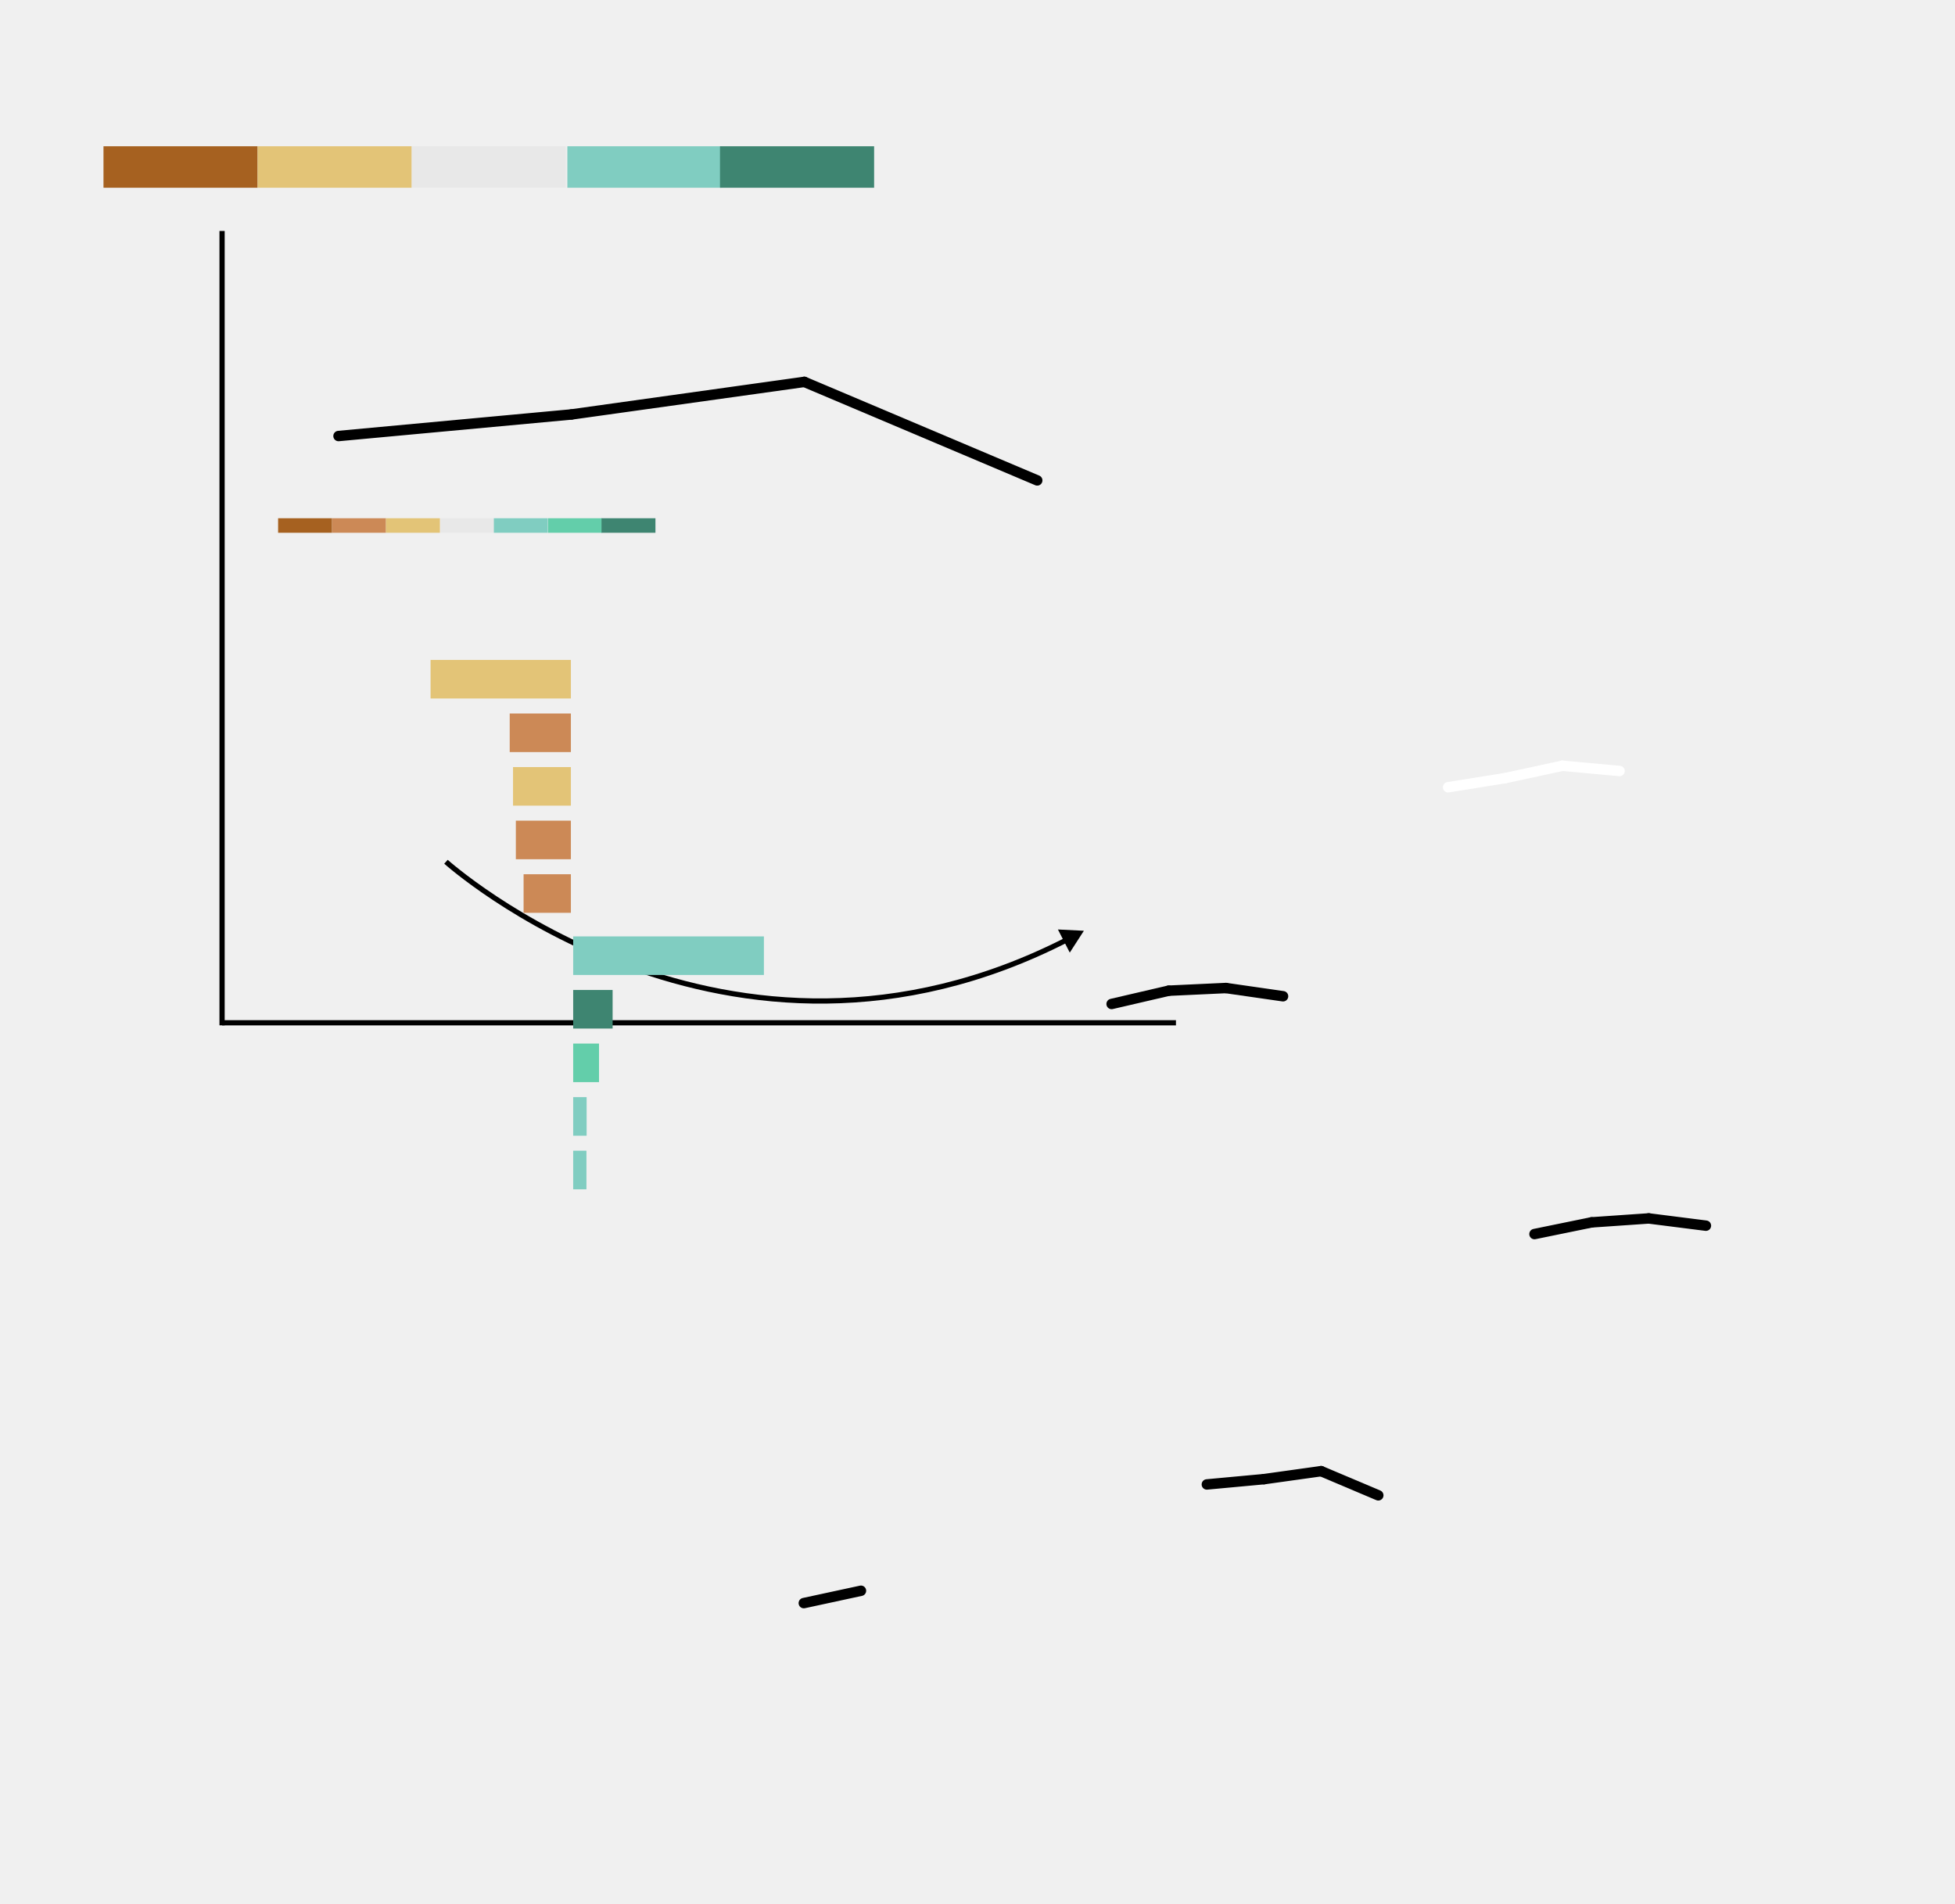
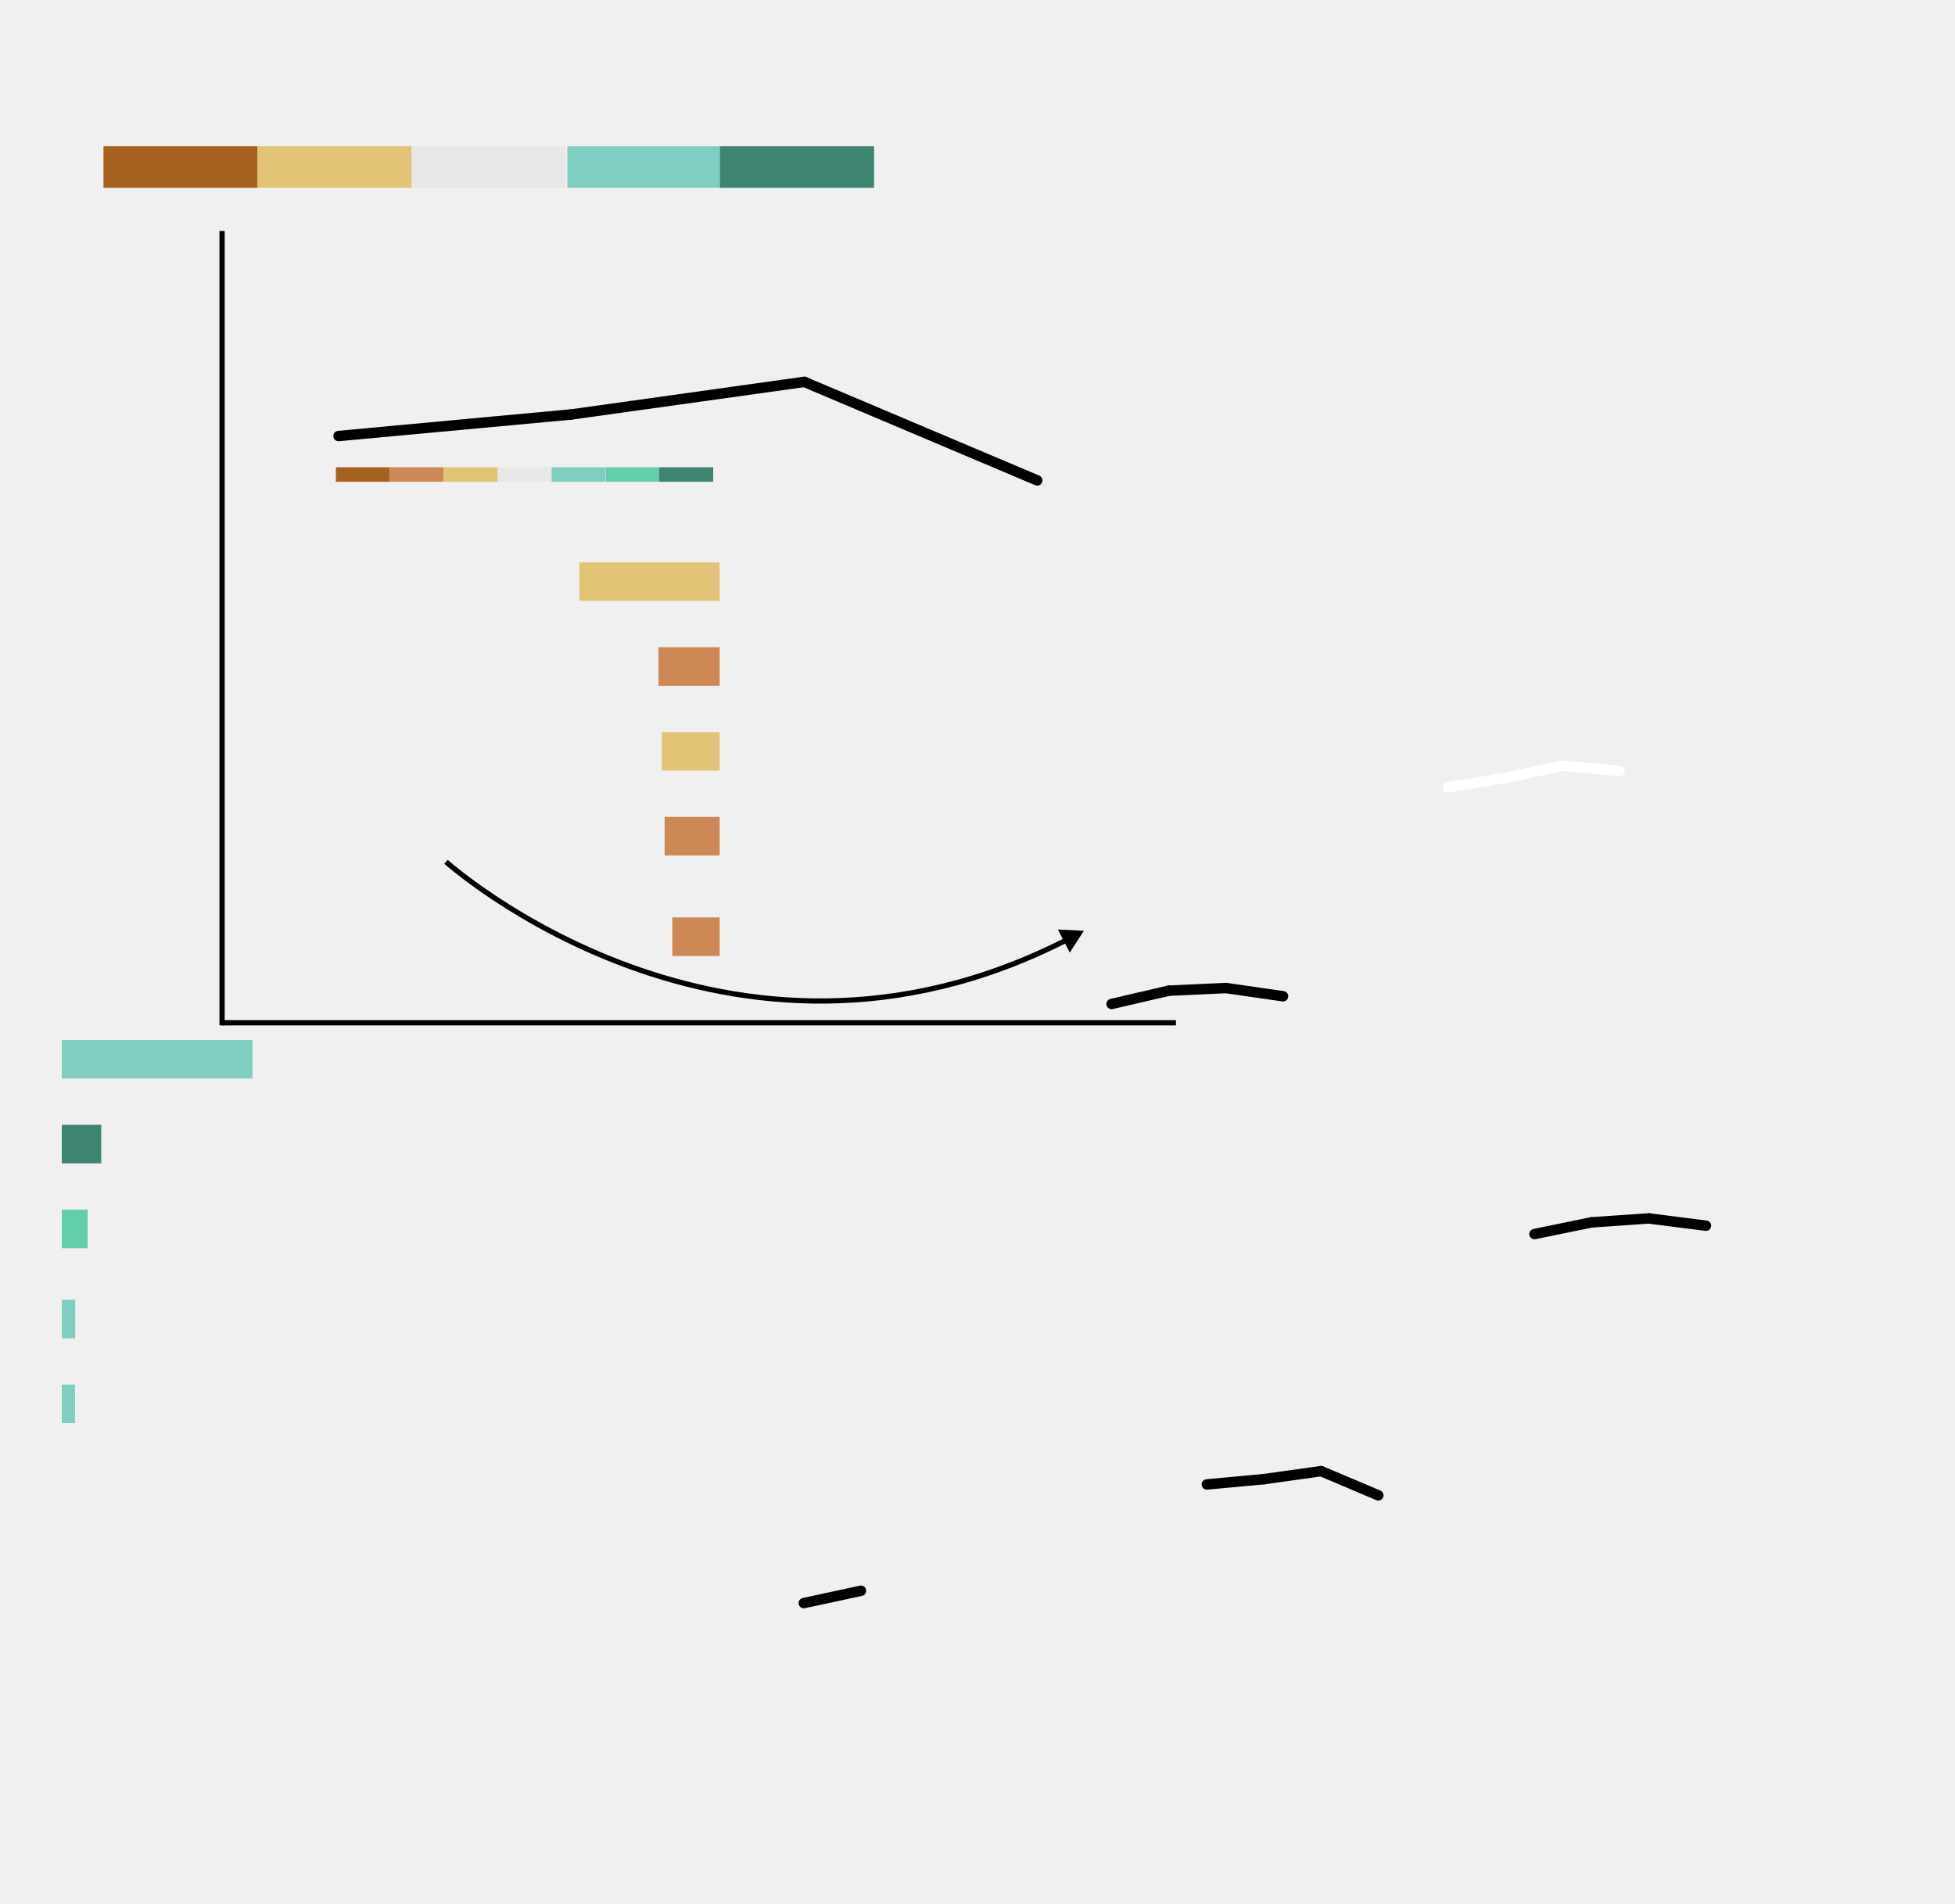
<svg xmlns="http://www.w3.org/2000/svg" version="1.2" baseProfile="tiny" id="g-map-mobile-interactions-img" x="0px" y="0px" viewBox="0 0 375 365.156" xml:space="preserve">
  <g>
    <g id="step1_1_">
      <rect x="19.851" y="28.059" fill="#A66120" width="29.564" height="7.959" />
      <rect x="49.415" y="28.059" fill="#E3C477" width="29.564" height="7.959" />
      <rect x="108.827" y="28.059" fill="#80CDC1" width="29.564" height="7.959" />
      <rect x="78.978" y="28.059" fill="#E8E8E8" width="29.564" height="7.959" />
      <rect x="138.105" y="28.059" fill="#3E8571" width="29.564" height="7.959" />
      <g>
        <path fill="none" stroke="#000000" stroke-miterlimit="10" d="M85.544,165.314c0,0,53.815,48.386,119.191,14.921" />
        <g>
          <polygon points="205.2,182.741 207.905,178.553 202.925,178.304     " />
        </g>
      </g>
      <line fill="none" x1="272.393" y1="178.553" x2="316.235" y2="178.553" />
      <line fill="none" stroke="#FFFFFF" stroke-width="2" stroke-linecap="round" stroke-miterlimit="10" x1="288.733" y1="149.266" x2="277.772" y2="151.021" />
      <line fill="none" stroke="#FFFFFF" stroke-width="2" stroke-linecap="round" stroke-miterlimit="10" x1="299.693" y1="146.897" x2="288.733" y2="149.266" />
      <line fill="none" stroke="#FFFFFF" stroke-width="2" stroke-linecap="round" stroke-miterlimit="10" x1="310.654" y1="147.899" x2="299.693" y2="146.897" />
      <line fill="none" stroke="#000000" stroke-width="2" stroke-linecap="round" stroke-miterlimit="10" x1="242.455" y1="283.749" x2="231.494" y2="284.764" />
      <line fill="none" stroke="#000000" stroke-width="2" stroke-linecap="round" stroke-miterlimit="10" x1="253.415" y1="282.217" x2="242.455" y2="283.749" />
      <line fill="none" stroke="#000000" stroke-width="2" stroke-linecap="round" stroke-miterlimit="10" x1="264.376" y1="286.853" x2="253.415" y2="282.217" />
      <line fill="none" x1="246.859" y1="156.779" x2="246.859" y2="155.981" />
      <line fill="none" x1="257.819" y1="156.779" x2="257.819" y2="155.981" />
      <line fill="none" stroke="#000000" stroke-width="2" stroke-linecap="round" stroke-miterlimit="10" x1="224.186" y1="190.047" x2="213.226" y2="192.594" />
      <line fill="none" stroke="#000000" stroke-width="2" stroke-linecap="round" stroke-miterlimit="10" x1="235.147" y1="189.537" x2="224.186" y2="190.047" />
      <line fill="none" stroke="#000000" stroke-width="2" stroke-linecap="round" stroke-miterlimit="10" x1="246.107" y1="191.114" x2="235.147" y2="189.537" />
      <line fill="none" stroke="#000000" stroke-width="2" stroke-linecap="round" stroke-miterlimit="10" x1="305.3" y1="234.488" x2="294.339" y2="236.733" />
      <line fill="none" stroke="#000000" stroke-width="2" stroke-linecap="round" stroke-miterlimit="10" x1="316.26" y1="233.734" x2="305.3" y2="234.488" />
      <line fill="none" stroke="#000000" stroke-width="2" stroke-linecap="round" stroke-miterlimit="10" x1="327.221" y1="235.125" x2="316.26" y2="233.734" />
      <path fill="none" d="M154.184,307.528" />
      <line fill="none" stroke="#000000" stroke-width="2" stroke-linecap="round" stroke-miterlimit="10" x1="165.145" y1="305.161" x2="154.184" y2="307.528" />
      <rect x="-932.344" y="28.368" fill="#A66120" width="29.564" height="7.959" />
      <rect x="-902.781" y="28.368" fill="#E3C477" width="29.564" height="7.959" />
      <rect x="-843.368" y="28.368" fill="#80CDC1" width="29.564" height="7.959" />
      <rect x="-873.217" y="28.368" fill="#E8E8E8" width="29.564" height="7.959" />
      <rect x="-814.09" y="28.368" fill="#3E8571" width="29.564" height="7.959" />
      <g>
        <path fill="none" stroke="#000000" stroke-miterlimit="10" d="M-774.221,249.551c0,0,35.03-12.881,48.765-46.674" />
        <g>
          <polygon points="-723.414,204.445 -724.188,199.52 -728.067,202.652     " />
        </g>
      </g>
      <line fill="none" x1="-634.211" y1="108.93" x2="-633.115" y2="108.93" />
      <line fill="none" x1="-634.211" y1="92.978" x2="-633.115" y2="92.978" />
      <line fill="none" stroke="#FFFFFF" stroke-width="2" stroke-linecap="round" stroke-miterlimit="10" x1="-617.698" y1="102.289" x2="-628.659" y2="104.045" />
      <line fill="none" stroke="#FFFFFF" stroke-width="2" stroke-linecap="round" stroke-miterlimit="10" x1="-606.738" y1="99.92" x2="-617.698" y2="102.289" />
      <line fill="none" stroke="#FFFFFF" stroke-width="2" stroke-linecap="round" stroke-miterlimit="10" x1="-595.777" y1="100.922" x2="-606.738" y2="99.92" />
      <line fill="none" stroke="#000000" stroke-width="2" stroke-linecap="round" stroke-miterlimit="10" x1="-684.768" y1="347.404" x2="-695.728" y2="348.419" />
      <line fill="none" stroke="#000000" stroke-width="2" stroke-linecap="round" stroke-miterlimit="10" x1="-673.807" y1="345.871" x2="-684.768" y2="347.404" />
      <line fill="none" stroke="#000000" stroke-width="2" stroke-linecap="round" stroke-miterlimit="10" x1="-662.847" y1="350.508" x2="-673.807" y2="345.871" />
      <line fill="none" x1="-728.037" y1="217.197" x2="-684.196" y2="217.197" />
      <line fill="none" x1="-728.037" y1="217.197" x2="-728.037" y2="216.4" />
      <line fill="none" x1="-717.077" y1="217.197" x2="-717.077" y2="216.4" />
      <line fill="none" x1="-706.117" y1="217.197" x2="-706.117" y2="216.4" />
      <line fill="none" x1="-695.156" y1="217.197" x2="-695.156" y2="216.4" />
      <line fill="none" x1="-684.196" y1="217.197" x2="-684.196" y2="216.4" />
      <line fill="none" x1="-728.037" y1="217.197" x2="-726.941" y2="217.197" />
      <line fill="none" x1="-728.037" y1="206.563" x2="-726.941" y2="206.563" />
      <line fill="none" x1="-728.037" y1="195.928" x2="-726.941" y2="195.928" />
      <line fill="none" stroke="#000000" stroke-width="2" stroke-linecap="round" stroke-miterlimit="10" x1="-711.597" y1="192.916" x2="-722.557" y2="195.464" />
      <line fill="none" stroke="#000000" stroke-width="2" stroke-linecap="round" stroke-miterlimit="10" x1="-700.636" y1="192.406" x2="-711.597" y2="192.916" />
      <line fill="none" stroke="#000000" stroke-width="2" stroke-linecap="round" stroke-miterlimit="10" x1="-689.676" y1="193.983" x2="-700.636" y2="192.406" />
      <line fill="none" x1="-593.509" y1="255.339" x2="-592.413" y2="255.339" />
      <line fill="none" stroke="#000000" stroke-width="2" stroke-linecap="round" stroke-miterlimit="10" x1="-577.068" y1="261.626" x2="-588.029" y2="263.871" />
      <line fill="none" stroke="#000000" stroke-width="2" stroke-linecap="round" stroke-miterlimit="10" x1="-566.108" y1="260.872" x2="-577.068" y2="261.626" />
      <line fill="none" stroke="#000000" stroke-width="2" stroke-linecap="round" stroke-miterlimit="10" x1="-555.148" y1="262.263" x2="-566.108" y2="260.872" />
      <line fill="none" x1="-870.093" y1="375.181" x2="-868.997" y2="375.181" />
      <line fill="none" stroke="#000000" stroke-width="2" stroke-linecap="round" stroke-miterlimit="10" x1="-831.732" y1="382.875" x2="-842.692" y2="385.242" />
      <rect x="-1881.895" y="45.027" fill="#A66120" width="29.564" height="7.959" />
      <rect x="-1852.331" y="45.027" fill="#E3C477" width="29.564" height="7.959" />
      <rect x="-1792.919" y="45.027" fill="#80CDC1" width="29.564" height="7.959" />
      <rect x="-1822.768" y="45.027" fill="#E8E8E8" width="29.564" height="7.959" />
      <rect x="-1763.641" y="45.027" fill="#3E8571" width="29.564" height="7.959" />
      <g>
        <path fill="none" stroke="#000000" stroke-miterlimit="10" d="M-1661.63,285.242c0,0,46.03-3.908,70.597-38.183" />
        <g>
          <polygon points="-1589.402,249.065 -1589.012,244.094 -1593.512,246.241     " />
        </g>
      </g>
      <line fill="none" x1="-1497.408" y1="142.126" x2="-1496.312" y2="142.126" />
      <line fill="none" x1="-1497.408" y1="126.175" x2="-1496.312" y2="126.175" />
      <line fill="none" stroke="#FFFFFF" stroke-width="2" stroke-linecap="round" stroke-miterlimit="10" x1="-1480.896" y1="135.486" x2="-1491.856" y2="137.241" />
      <line fill="none" stroke="#FFFFFF" stroke-width="2" stroke-linecap="round" stroke-miterlimit="10" x1="-1469.935" y1="133.117" x2="-1480.896" y2="135.486" />
      <line fill="none" stroke="#FFFFFF" stroke-width="2" stroke-linecap="round" stroke-miterlimit="10" x1="-1458.975" y1="134.119" x2="-1469.935" y2="133.117" />
      <line fill="none" stroke="#000000" stroke-width="2" stroke-linecap="round" stroke-miterlimit="10" x1="-1568.391" y1="426.714" x2="-1579.352" y2="427.729" />
      <line fill="none" stroke="#000000" stroke-width="2" stroke-linecap="round" stroke-miterlimit="10" x1="-1557.431" y1="425.181" x2="-1568.391" y2="426.714" />
      <line fill="none" stroke="#000000" stroke-width="2" stroke-linecap="round" stroke-miterlimit="10" x1="-1546.47" y1="429.818" x2="-1557.431" y2="425.181" />
      <line fill="none" x1="-1592.143" y1="257.226" x2="-1592.143" y2="256.428" />
      <line fill="none" x1="-1592.143" y1="257.226" x2="-1592.143" y2="225.323" />
      <line fill="none" x1="-1592.143" y1="257.226" x2="-1591.047" y2="257.226" />
      <line fill="none" x1="-1592.143" y1="246.591" x2="-1591.047" y2="246.591" />
      <line fill="none" x1="-1592.143" y1="235.957" x2="-1591.047" y2="235.957" />
      <line fill="none" x1="-1592.143" y1="225.323" x2="-1591.047" y2="225.323" />
      <line fill="none" stroke="#000000" stroke-width="2" stroke-linecap="round" stroke-miterlimit="10" x1="-1575.702" y1="232.945" x2="-1586.662" y2="235.492" />
      <line fill="none" stroke="#000000" stroke-width="2" stroke-linecap="round" stroke-miterlimit="10" x1="-1564.742" y1="232.435" x2="-1575.702" y2="232.945" />
      <line fill="none" stroke="#000000" stroke-width="2" stroke-linecap="round" stroke-miterlimit="10" x1="-1553.781" y1="234.012" x2="-1564.742" y2="232.435" />
      <line fill="none" x1="-1438.697" y1="318.349" x2="-1437.6" y2="318.349" />
      <line fill="none" stroke="#000000" stroke-width="2" stroke-linecap="round" stroke-miterlimit="10" x1="-1422.256" y1="324.635" x2="-1433.216" y2="326.88" />
      <line fill="none" stroke="#000000" stroke-width="2" stroke-linecap="round" stroke-miterlimit="10" x1="-1411.295" y1="323.881" x2="-1422.256" y2="324.635" />
      <line fill="none" stroke="#000000" stroke-width="2" stroke-linecap="round" stroke-miterlimit="10" x1="-1400.335" y1="325.272" x2="-1411.295" y2="323.881" />
      <path fill="#AFAFAF" d="M-1763.314,507.473" />
      <line fill="none" stroke="#000000" stroke-width="2" stroke-linecap="round" stroke-miterlimit="10" x1="-1752.354" y1="505.105" x2="-1763.314" y2="507.473" />
    </g>
    <g id="step2_1_">
+       <rect x="-1712.877" y="73.032" fill="#F9D687" width="60.317" height="180.312" />
      <line stroke="#000000" stroke-miterlimit="10" x1="42.597" y1="196.204" x2="225.566" y2="196.204" />
      <line x1="42.597" y1="196.204" x2="42.597" y2="192.953" />
      <line fill="none" x1="87.272" y1="196.204" x2="87.272" y2="192.953" />
      <line fill="none" x1="131.946" y1="196.204" x2="131.946" y2="192.953" />
      <line fill="none" x1="176.62" y1="196.204" x2="176.62" y2="192.953" />
      <line fill="none" stroke="#000000" stroke-miterlimit="10" x1="42.597" y1="196.693" x2="42.597" y2="44.311" />
      <line fill="none" x1="42.597" y1="196.204" x2="47.065" y2="196.204" />
      <line fill="none" x1="42.597" y1="131.186" x2="47.065" y2="131.186" />
      <line fill="none" x1="42.597" y1="43.822" x2="47.065" y2="43.822" />
      <line fill="none" stroke="#000000" stroke-width="2" stroke-linecap="round" stroke-miterlimit="10" x1="109.609" y1="79.506" x2="64.934" y2="83.644" />
      <line fill="none" stroke="#000000" stroke-width="2" stroke-linecap="round" stroke-miterlimit="10" x1="154.283" y1="73.259" x2="109.609" y2="79.506" />
      <line fill="none" stroke="#000000" stroke-width="2" stroke-linecap="round" stroke-miterlimit="10" x1="198.958" y1="92.158" x2="154.283" y2="73.259" />
      <line stroke="#000000" stroke-miterlimit="10" x1="-1860.844" y1="253.344" x2="-1630.098" y2="253.344" />
      <line x1="-1860.844" y1="253.344" x2="-1860.844" y2="249.037" />
      <line fill="none" x1="-1801.657" y1="253.344" x2="-1801.657" y2="249.037" />
      <line fill="none" x1="-1742.471" y1="253.344" x2="-1742.471" y2="249.037" />
      <line fill="none" x1="-1683.284" y1="253.344" x2="-1683.284" y2="249.037" />
      <line fill="none" x1="-1630.098" y1="253.344" x2="-1630.098" y2="249.037" />
      <line fill="none" stroke="#000000" stroke-miterlimit="10" x1="-1860.844" y1="253.992" x2="-1860.844" y2="81.716" />
      <line fill="none" x1="-1860.844" y1="253.344" x2="-1854.925" y2="253.344" />
      <line fill="none" x1="-1860.844" y1="167.206" x2="-1854.925" y2="167.206" />
      <line fill="none" x1="-1860.844" y1="81.068" x2="-1854.925" y2="81.068" />
      <line fill="none" stroke="#000000" stroke-width="2" stroke-linecap="round" stroke-miterlimit="10" x1="-1772.064" y1="98.739" x2="-1831.25" y2="104.22" />
      <line fill="none" stroke="#000000" stroke-width="2" stroke-linecap="round" stroke-miterlimit="10" x1="-1712.877" y1="90.462" x2="-1772.064" y2="98.739" />
      <line fill="none" stroke="#000000" stroke-width="2" stroke-linecap="round" stroke-miterlimit="10" x1="-1653.691" y1="115.501" x2="-1712.877" y2="90.462" />
      <line stroke="#000000" stroke-miterlimit="10" x1="-911.974" y1="197.743" x2="-718.528" y2="197.743" />
      <line x1="-911.974" y1="197.743" x2="-911.974" y2="194.132" />
      <line fill="none" x1="-862.355" y1="197.743" x2="-862.355" y2="194.132" />
      <line fill="none" x1="-812.736" y1="197.743" x2="-812.736" y2="194.132" />
      <line fill="none" x1="-763.117" y1="197.743" x2="-763.117" y2="194.132" />
      <line fill="none" x1="-718.528" y1="197.743" x2="-718.528" y2="194.132" />
      <line fill="none" stroke="#000000" stroke-width="2" stroke-linecap="round" stroke-miterlimit="10" x1="-837.546" y1="68.129" x2="-887.164" y2="72.725" />
      <line fill="none" stroke="#000000" stroke-width="2" stroke-linecap="round" stroke-miterlimit="10" x1="-787.927" y1="61.191" x2="-837.546" y2="68.129" />
      <line fill="none" stroke="#000000" stroke-width="2" stroke-linecap="round" stroke-miterlimit="10" x1="-738.308" y1="82.182" x2="-787.927" y2="61.191" />
      <line fill="none" stroke="#000000" stroke-miterlimit="10" x1="-911.974" y1="198.286" x2="-911.974" y2="53.858" />
    </g>
    <g id="step3_1_">
-       <rect x="53.343" y="99.416" fill="#A66120" width="10.347" height="2.786" />
-       <rect x="63.69" y="99.416" fill="#CC8956" width="10.347" height="2.786" />
-       <rect x="105.129" y="99.416" fill="#63CEAA" width="10.347" height="2.786" />
-       <rect x="84.485" y="99.416" fill="#E8E8E8" width="10.347" height="2.786" />
-       <polyline fill="#3E8571" points="125.724,102.202 115.377,102.202 115.377,99.416 125.724,99.416   " />
-       <rect x="74.038" y="99.416" fill="#E3C477" width="10.347" height="2.786" />
-       <rect x="94.732" y="99.416" fill="#80CDC1" width="10.347" height="2.786" />
-       <line fill="none" x1="107.551" y1="228.709" x2="107.504" y2="126.155" />
-       <rect x="82.591" y="126.594" fill="#E3C477" width="26.913" height="7.4" />
-       <rect x="97.771" y="136.873" fill="#CC8956" width="11.733" height="7.4" />
-       <rect x="98.405" y="147.151" fill="#E3C477" width="11.099" height="7.4" />
-       <rect x="98.948" y="157.43" fill="#CC8956" width="10.557" height="7.4" />
-       <rect x="100.431" y="167.708" fill="#CC8956" width="9.073" height="7.4" />
-       <rect x="109.946" y="179.632" fill="#80CDC1" width="36.583" height="7.4" />
-       <rect x="109.946" y="189.91" fill="#3E8571" width="7.563" height="7.4" />
-       <rect x="109.946" y="200.189" fill="#63CEAA" width="4.954" height="7.4" />
-       <rect x="109.946" y="210.467" fill="#80CDC1" width="2.579" height="7.4" />
-       <rect x="109.946" y="220.746" fill="#80CDC1" width="2.543" height="7.4" />
-       <rect x="-931.98" y="98.628" fill="#A66120" width="29.564" height="7.959" />
-       <rect x="-902.417" y="98.628" fill="#CC8956" width="29.564" height="7.959" />
-       <rect x="-784.02" y="98.628" fill="#63CEAA" width="29.564" height="7.959" />
-       <rect x="-843.004" y="98.628" fill="#E8E8E8" width="29.564" height="7.959" />
-       <rect x="-754.741" y="98.628" fill="#3E8571" width="29.564" height="7.959" />
-       <rect x="-872.853" y="98.628" fill="#E3C477" width="29.564" height="7.959" />
-       <rect x="-813.726" y="98.628" fill="#80CDC1" width="29.564" height="7.959" />
-       <line fill="none" x1="-872.853" y1="276.08" x2="-774.656" y2="276.08" />
-       <line fill="none" x1="-829.21" y1="276.08" x2="-829.21" y2="129.245" />
-       <rect x="-867.657" y="131.3" fill="#E3C477" width="38.447" height="10.572" />
-       <rect x="-845.971" y="145.984" fill="#CC8956" width="16.761" height="10.572" />
-       <rect x="-845.065" y="160.667" fill="#E3C477" width="15.856" height="10.572" />
-       <rect x="-844.291" y="175.351" fill="#CC8956" width="15.081" height="10.572" />
-       <rect x="-842.172" y="190.034" fill="#CC8956" width="12.962" height="10.572" />
-       <rect x="-829.21" y="204.718" fill="#80CDC1" width="52.262" height="10.572" />
-       <rect x="-829.21" y="219.401" fill="#3E8571" width="10.805" height="10.572" />
-       <rect x="-829.21" y="234.085" fill="#63CEAA" width="7.078" height="10.572" />
-       <rect x="-829.21" y="248.768" fill="#80CDC1" width="3.685" height="10.572" />
-       <rect x="-829.21" y="263.452" fill="#80CDC1" width="3.632" height="10.572" />
-       <rect x="-1884.669" y="103.14" fill="#A66120" width="29.564" height="7.959" />
-       <rect x="-1855.105" y="103.14" fill="#CC8956" width="29.564" height="7.959" />
-       <rect x="-1736.709" y="103.14" fill="#63CEAA" width="29.564" height="7.959" />
-       <rect x="-1795.693" y="103.14" fill="#E8E8E8" width="29.564" height="7.959" />
-       <rect x="-1707.43" y="103.14" fill="#3E8571" width="29.564" height="7.959" />
-       <rect x="-1825.542" y="103.14" fill="#E3C477" width="29.564" height="7.959" />
-       <rect x="-1766.415" y="103.14" fill="#80CDC1" width="29.564" height="7.959" />
-       <line fill="none" x1="-1815.769" y1="280.557" x2="-1693.022" y2="280.557" />
-       <line fill="none" x1="-1761.215" y1="280.557" x2="-1761.215" y2="133.722" />
-       <rect x="-1809.274" y="135.778" fill="#E3C477" width="48.059" height="10.572" />
-       <rect x="-1782.166" y="150.461" fill="#CC8956" width="20.951" height="10.572" />
-       <rect x="-1781.034" y="165.145" fill="#E3C477" width="19.819" height="10.572" />
-       <rect x="-1780.066" y="179.828" fill="#CC8956" width="18.851" height="10.572" />
-       <rect x="-1777.417" y="194.512" fill="#CC8956" width="16.203" height="10.572" />
-       <rect x="-1761.215" y="209.195" fill="#80CDC1" width="65.327" height="10.572" />
-       <rect x="-1761.215" y="223.879" fill="#3E8571" width="13.506" height="10.572" />
-       <rect x="-1761.215" y="238.562" fill="#63CEAA" width="8.847" height="10.572" />
-       <rect x="-1761.215" y="253.245" fill="#80CDC1" width="4.606" height="10.572" />
-       <rect x="-1761.215" y="267.929" fill="#80CDC1" width="4.54" height="10.572" />
+       <rect x="64.424" y="89.637" fill="#A66120" width="10.347" height="2.786" />
+       <rect x="74.772" y="89.637" fill="#CC8956" width="10.347" height="2.786" />
+       <rect x="116.211" y="89.637" fill="#63CEAA" width="10.347" height="2.786" />
+       <rect x="95.566" y="89.637" fill="#E8E8E8" width="10.347" height="2.786" />
+       <polyline fill="#3E8571" points="136.805,92.423 126.458,92.423 126.458,89.637 136.805,89.637   " />
+       <rect x="85.119" y="89.637" fill="#E3C477" width="10.347" height="2.786" />
+       <rect x="105.813" y="89.637" fill="#80CDC1" width="10.347" height="2.786" />
+       <line fill="none" x1="9.456" y1="250.572" x2="9.41" y2="148.018" />
+       <rect x="111.126" y="107.875" fill="#E3C477" width="26.913" height="7.4" />
+       <rect x="126.307" y="124.154" fill="#CC8956" width="11.733" height="7.4" />
+       <rect x="126.941" y="140.432" fill="#E3C477" width="11.099" height="7.4" />
+       <rect x="127.483" y="156.711" fill="#CC8956" width="10.557" height="7.4" />
+       <rect x="128.966" y="175.989" fill="#CC8956" width="9.073" height="7.4" />
+       <rect x="11.852" y="199.494" fill="#80CDC1" width="36.583" height="7.4" />
+       <rect x="11.852" y="215.773" fill="#3E8571" width="7.563" height="7.4" />
+       <rect x="11.852" y="232.051" fill="#63CEAA" width="4.954" height="7.4" />
+       <rect x="11.852" y="249.33" fill="#80CDC1" width="2.579" height="7.4" />
+       <rect x="11.852" y="265.608" fill="#80CDC1" width="2.543" height="7.4" />
+       <rect x="-887.369" y="80.693" fill="#A66120" width="20.695" height="5.572" />
+       <rect x="-866.674" y="80.693" fill="#CC8956" width="20.695" height="5.572" />
+       <rect x="-783.797" y="80.693" fill="#63CEAA" width="20.695" height="5.572" />
+       <rect x="-825.086" y="80.692" fill="#E8E8E8" width="20.695" height="5.572" />
+       <rect x="-763.302" y="80.693" fill="#3E8571" width="20.695" height="5.572" />
+       <rect x="-845.98" y="80.692" fill="#E3C477" width="20.695" height="5.572" />
+       <rect x="-804.591" y="80.693" fill="#80CDC1" width="20.695" height="5.572" />
+       <line fill="none" x1="-848.787" y1="295.464" x2="-750.59" y2="295.464" />
+       <line fill="none" x1="-805.144" y1="295.464" x2="-805.144" y2="148.629" />
+       <rect x="-843.591" y="106.685" fill="#E3C477" width="38.447" height="10.572" />
+       <rect x="-821.905" y="126.368" fill="#CC8956" width="16.761" height="10.572" />
+       <rect x="-820.999" y="146.052" fill="#E3C477" width="15.856" height="10.572" />
+       <rect x="-820.225" y="164.735" fill="#CC8956" width="15.081" height="10.572" />
+       <rect x="-818.106" y="184.419" fill="#CC8956" width="12.962" height="10.572" />
+       <rect x="-805.144" y="204.102" fill="#80CDC1" width="52.262" height="10.572" />
+       <rect x="-805.144" y="223.786" fill="#3E8571" width="10.805" height="10.572" />
+       <rect x="-805.144" y="243.469" fill="#63CEAA" width="7.078" height="10.572" />
+       <rect x="-805.144" y="263.153" fill="#80CDC1" width="3.685" height="10.572" />
+       <rect x="-805.144" y="282.836" fill="#80CDC1" width="3.632" height="10.572" />
+       <rect x="-1837.816" y="92.073" fill="#A66120" width="20.695" height="5.572" />
+       <rect x="-1817.122" y="92.073" fill="#CC8956" width="20.695" height="5.572" />
+       <rect x="-1734.244" y="92.073" fill="#63CEAA" width="20.695" height="5.572" />
+       <rect x="-1775.533" y="92.073" fill="#E8E8E8" width="20.695" height="5.572" />
+       <rect x="-1713.749" y="92.073" fill="#3E8571" width="20.695" height="5.572" />
+       <rect x="-1796.427" y="92.073" fill="#E3C477" width="20.695" height="5.572" />
+       <rect x="-1755.038" y="92.073" fill="#80CDC1" width="20.695" height="5.572" />
+       <line fill="none" x1="-1802.813" y1="338.075" x2="-1680.067" y2="338.075" />
+       <line fill="none" x1="-1748.259" y1="338.075" x2="-1748.259" y2="191.24" />
+       <rect x="-1796.319" y="117.295" fill="#E3C477" width="48.059" height="10.572" />
+       <rect x="-1769.211" y="139.979" fill="#CC8956" width="20.951" height="10.572" />
+       <rect x="-1768.079" y="162.662" fill="#E3C477" width="19.819" height="10.572" />
+       <rect x="-1767.11" y="185.346" fill="#CC8956" width="18.851" height="10.572" />
+       <rect x="-1764.462" y="208.029" fill="#CC8956" width="16.203" height="10.572" />
+       <rect x="-1748.259" y="232.713" fill="#80CDC1" width="65.327" height="10.572" />
+       <rect x="-1748.259" y="255.396" fill="#3E8571" width="13.506" height="10.572" />
+       <rect x="-1748.259" y="278.08" fill="#63CEAA" width="8.847" height="10.572" />
+       <rect x="-1748.259" y="301.763" fill="#80CDC1" width="4.606" height="10.572" />
+       <rect x="-1748.259" y="325.447" fill="#80CDC1" width="4.54" height="10.572" />
    </g>
  </g>
  <style>
#g-map-mobile-interactions-img rect, #g-map-mobile-interactions-img circle, #g-map-mobile-interactions-img path, #g-map-mobile-interactions-img line, #g-map-mobile-interactions-img polyline, #g-map-mobile-interactions-img polygon { vector-effect: non-scaling-stroke; }
</style>
</svg>
